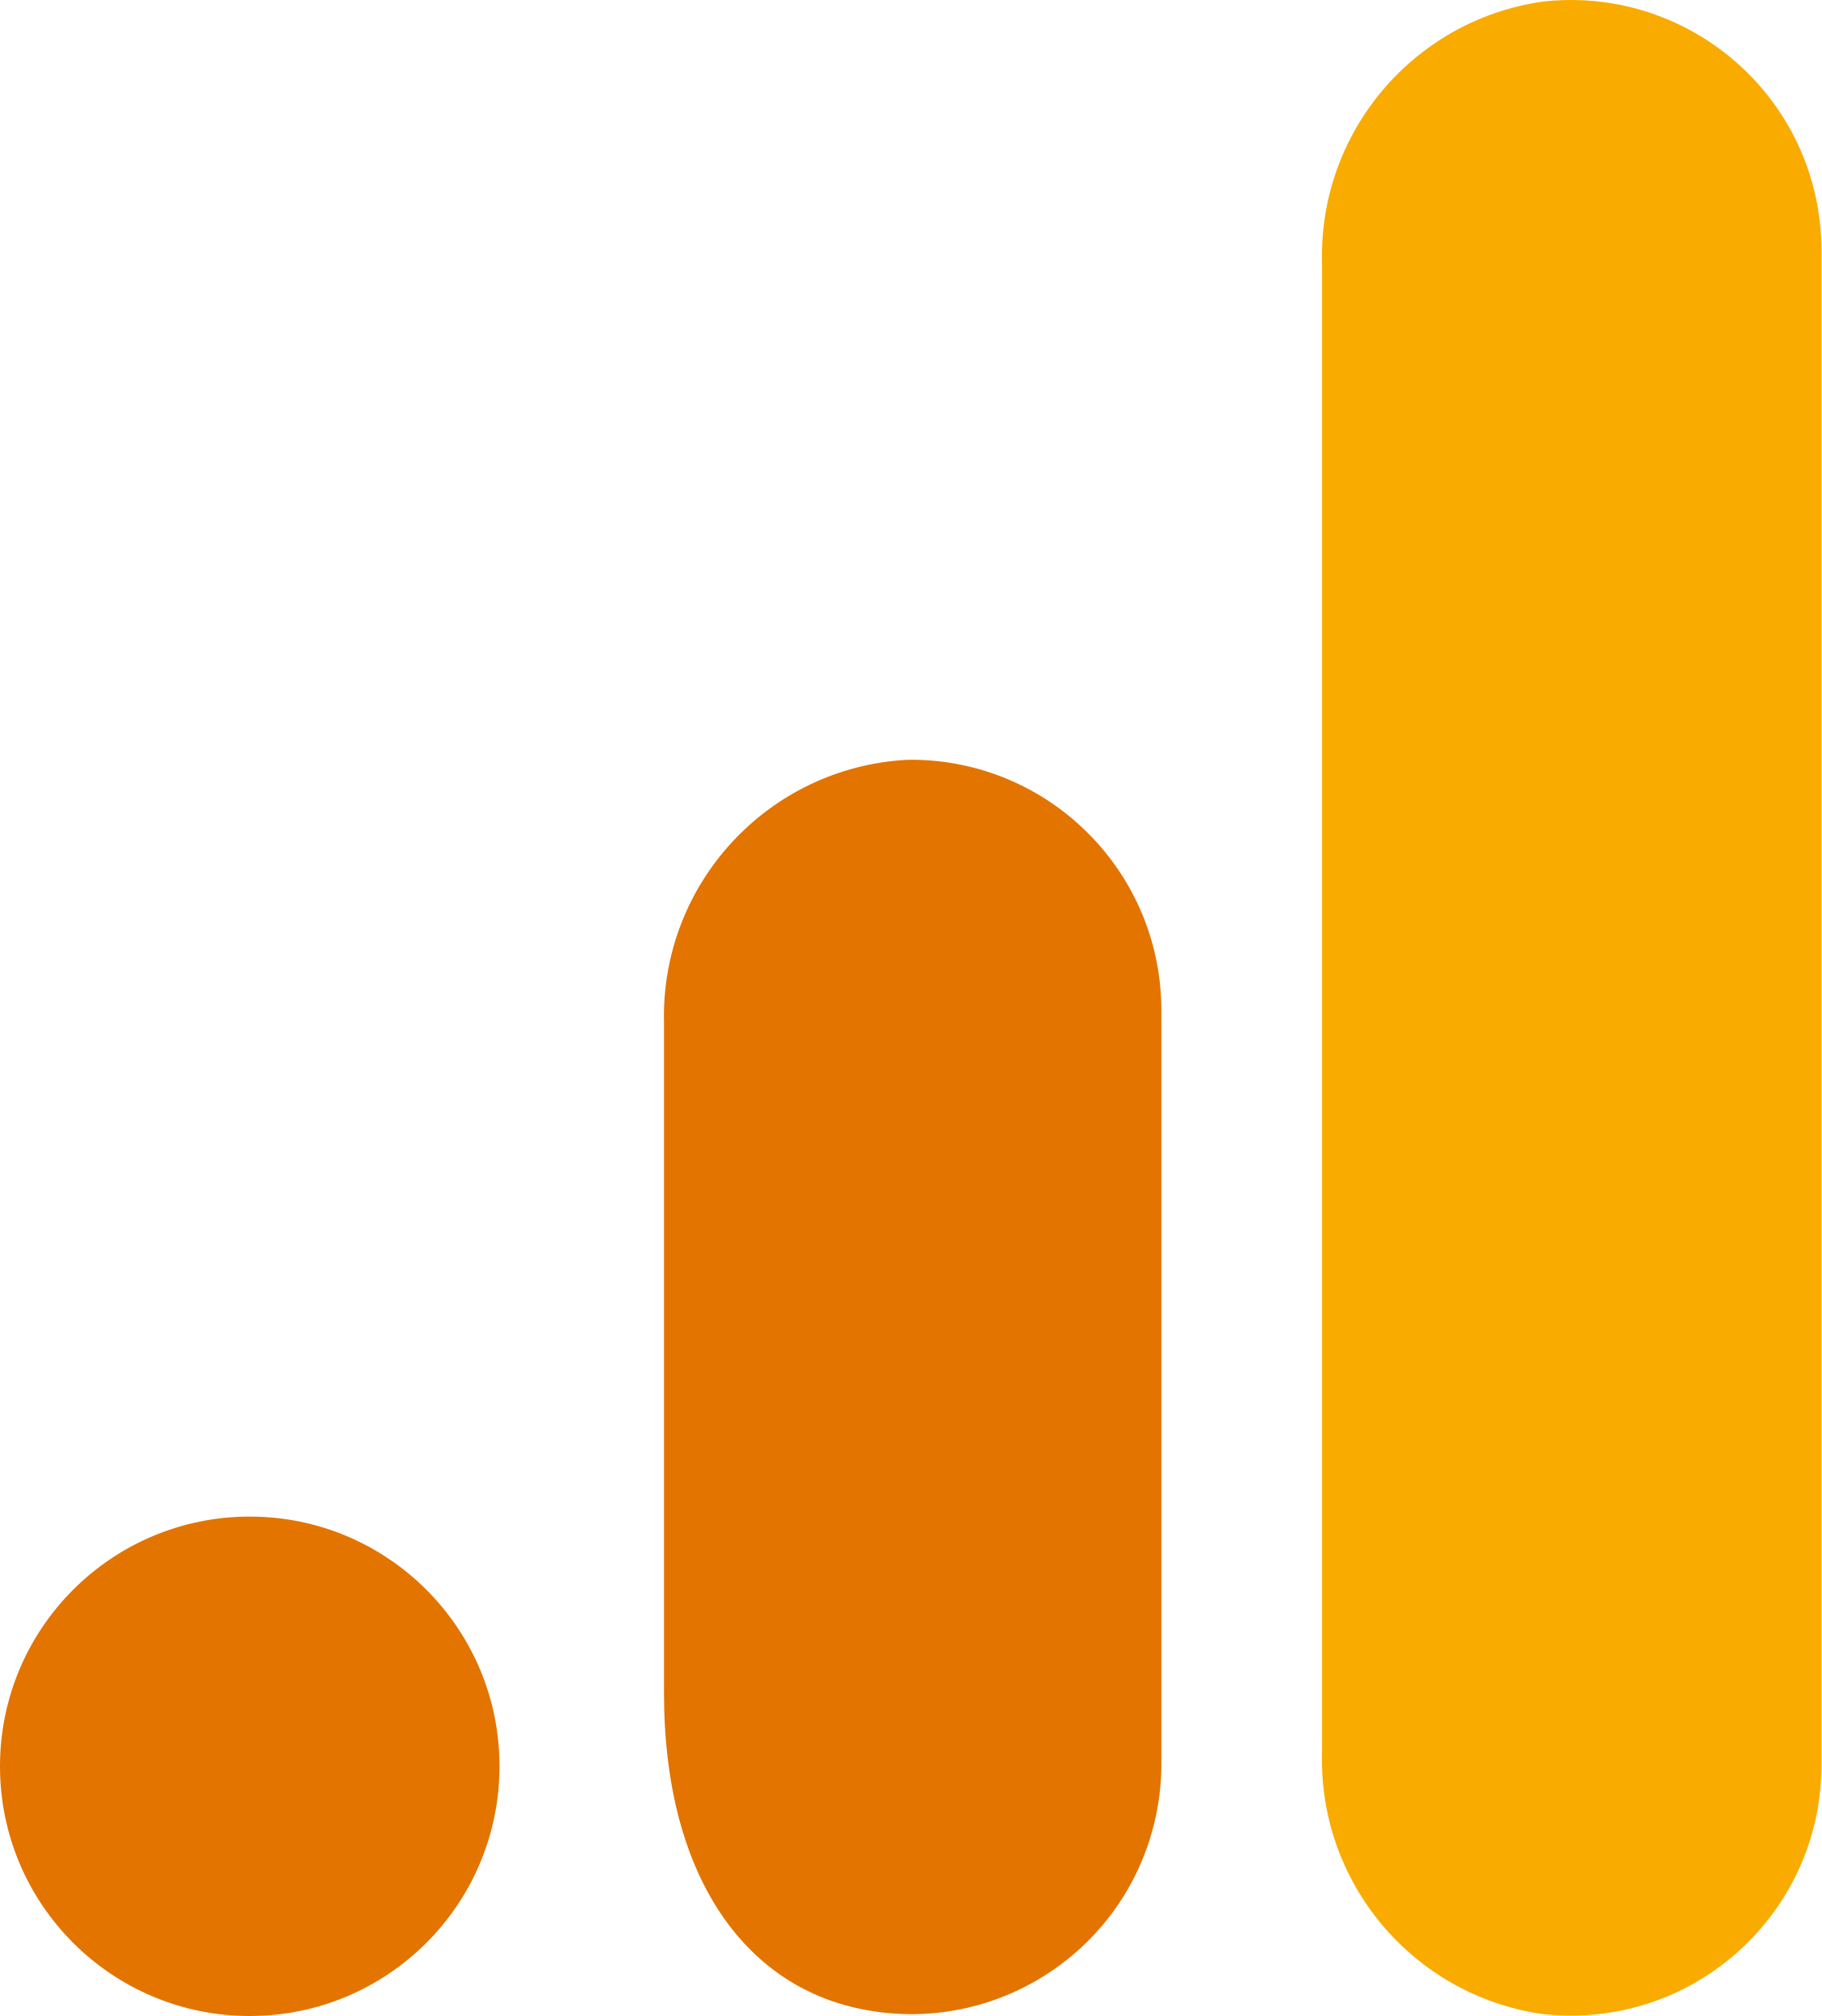
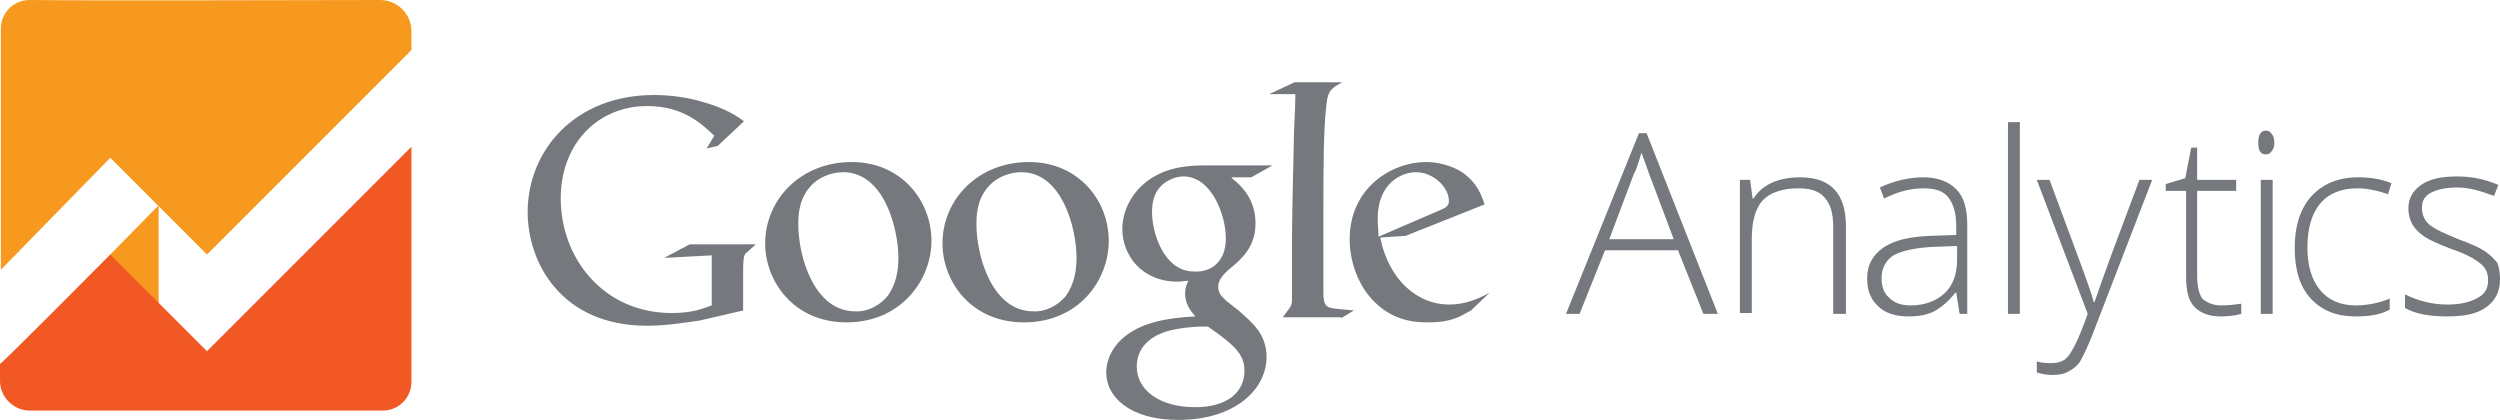
- <svg xmlns="http://www.w3.org/2000/svg" version="1.1" id="Layer_1" x="0px" y="0px" viewBox="0 0 2195.9 2430.9" style="enable-background:new 0 0 2195.9 2430.9;" xml:space="preserve">
-   <style type="text/css">
- 	.st0{fill:#F9AB00;}
- 	.st1{fill:#E37400;}
- </style>
+ <svg xmlns="http://www.w3.org/2000/svg" id="Layer_1" viewBox="-256.3 274.4 294.7 49.5">
+   <style>.st0{fill:#75787d}.st1{fill:#f7991f}.st2{fill:#f15823}</style>
+   <path class="st0" d="M-82.9 311c-.4.2-.9.5-1.3.7-1.3.6-2.6.7-3.8.7-1.3 0-3.2-.1-5.2-1.5-2.8-2-4-5.4-4-8.3 0-6.1 5-9.1 9-9.1 1.4 0 2.9.4 4.1 1.1 2 1.3 2.5 3 2.8 3.9l-9.3 3.7-3 .2c1 5 4.4 7.9 8.1 7.9 2 0 3.5-.7 4.8-1.4l-2.2 2.1zm-3.7-11.8c.7-.3 1.1-.5 1.1-1.1 0-1.6-1.8-3.4-3.9-3.4-1.6 0-4.5 1.2-4.5 5.5 0 .7.1 1.4.1 2.1l7.2-3.1zm-11.6 12.7l1.5-.9c-.7-.1-1.3-.1-2-.2-1.3-.1-1.6-.4-1.6-1.9v-9.1c0-5.6 0-10.4.4-13.4.2-1.4.6-1.6 1.8-2.3h-5.6l-3 1.4h3.1c0 1.8-.2 4.3-.2 6.3-.1 4.1-.2 8.5-.2 11.5v6.4c0 .8-.2.9-1.1 2.1h6.9v.1zm-12.9-16.5c.9.7 2.8 2.3 2.8 5.3 0 2.9-1.7 4.3-3.3 5.6-.5.5-1.1 1.1-1.1 1.9 0 .9.6 1.3 1 1.7l1.4 1.1c1.7 1.5 3.3 2.8 3.3 5.5 0 3.7-3.6 7.4-10.4 7.4-5.7 0-8.5-2.7-8.5-5.6 0-1.4.7-3.4 3-4.8 2.4-1.5 5.8-1.7 7.5-1.8-.6-.7-1.2-1.5-1.2-2.7 0-.7.2-1.1.4-1.5-.4 0-.9.1-1.3.1-4.2 0-6.5-3.1-6.5-6.2 0-1.8.8-3.8 2.5-5.3 2.2-1.9 4.9-2.2 7.1-2.2h8.1l-2.5 1.4h-2.3v.1zm-2.8 17.5h-.9c-.4 0-2.5.1-4.1.6-.9.3-3.4 1.3-3.4 4.1s2.7 4.8 6.9 4.8c3.8 0 5.8-1.8 5.8-4.3 0-2-1.3-3.1-4.3-5.2zm1.1-7.5c.9-.9 1-2.2 1-2.9 0-2.8-1.7-7.3-5-7.3-1 0-2.1.5-2.8 1.3s-.9 1.9-.9 2.9c0 2.6 1.5 7 4.9 7 1.1.1 2.2-.3 2.8-1zm-22.8 7c-6.3 0-9.6-4.9-9.6-9.3 0-5.2 4.2-9.6 10.2-9.6 5.8 0 9.4 4.5 9.4 9.3 0 4.6-3.5 9.6-10 9.6zm5-3.2c.9-1.3 1.2-2.8 1.2-4.4 0-3.5-1.7-10.1-6.5-10.1-1.3 0-2.6.5-3.5 1.3-1.5 1.4-1.8 3.1-1.8 4.8 0 3.9 1.9 10.3 6.7 10.3 1.4.1 3-.7 3.9-1.9zm-25.9 3.2c-6.3 0-9.6-4.9-9.6-9.3 0-5.2 4.2-9.6 10.2-9.6 5.8 0 9.4 4.5 9.4 9.3 0 4.6-3.6 9.6-10 9.6zm4.9-3.2c.9-1.3 1.2-2.8 1.2-4.4 0-3.5-1.7-10.1-6.5-10.1-1.3 0-2.6.5-3.5 1.3-1.5 1.4-1.8 3.1-1.8 4.8 0 3.9 1.9 10.3 6.7 10.3 1.4.1 3-.7 3.9-1.9zm-17.1 1.8v-4.5c0-.4 0-1.4.1-1.8.1-.3.1-.4.4-.6l1-.9h-7.8l-3 1.6 5.6-.3v5.9c-1.1.4-2.3.9-4.7.9-8.1 0-13.1-6.5-13.1-13.5 0-6.5 4.4-10.9 10.2-10.9 4.4 0 6.6 2.3 7.9 3.5l-.9 1.5 1.3-.3 3.1-2.9c-.8-.6-2.1-1.5-4.9-2.3-1.7-.5-3.7-.8-5.7-.8-9.4 0-14.9 6.6-14.9 13.8 0 5.9 3.9 13.4 14.1 13.4 2 0 4-.3 6.1-.6l5.2-1.2z" />
+   <path class="st1" d="M-256.2 277.8v28.4l12.9-13.2 11.4 11.4 24.1-24.1v-2.2c0-2.1-1.7-3.7-3.7-3.7-9.1 0-32.5.1-41.3 0-1.9 0-3.4 1.5-3.4 3.4z" />
+   <path class="st1" d="M-237.6 298.6l-5.8 5.9 5.8 5.9z" />
+   <path class="st2" d="M-256.3 317.3v2c0 1.9 1.6 3.5 3.5 3.5h41.6c1.9 0 3.4-1.5 3.4-3.4v-27.7l-24.1 24.1-11.4-11.4s-12.9 13-13 12.9z" />
  <g>
-     <path class="st0" d="M2195.9,2126.7c0.9,166.9-133.7,302.8-300.5,303.7c-12.4,0.1-24.9-0.6-37.2-2.1   c-154.8-22.9-268.2-157.6-264.4-314V316.1c-3.7-156.6,110-291.3,264.9-314c165.7-19.4,315.8,99.2,335.2,264.9   c1.4,12.2,2.1,24.4,2,36.7L2195.9,2126.7z" />
-     <path class="st1" d="M301.1,1828.7c166.3,0,301.1,134.8,301.1,301.1c0,166.3-134.8,301.1-301.1,301.1   C134.8,2430.9,0,2296.1,0,2129.8C0,1963.5,134.8,1828.7,301.1,1828.7z M1093.3,916.2c-167.1,9.2-296.7,149.3-292.8,316.6v808.7   c0,219.5,96.6,352.7,238.1,381.1c163.3,33.1,322.4-72.4,355.5-235.7c4.1-20,6.1-40.3,6-60.7v-907.4   c0.3-166.9-134.7-302.4-301.6-302.7C1096.8,916.1,1095,916.1,1093.3,916.2z" />
+     <path class="st0" d="M-58.5 303.9h-8.6l-3 7.5h-1.6l8.6-21.3h.9l8.4 21.3h-1.7l-3-7.5zm-8.1-1.3h7.6l-2.9-7.7c-.2-.6-.5-1.4-.9-2.5-.3.9-.5 1.8-.9 2.5l-2.9 7.7zM-40.2 311.4v-10.2c0-1.6-.3-2.7-1-3.5-.7-.8-1.7-1.1-3.1-1.1-1.9 0-3.3.5-4.2 1.4-.9 1-1.3 2.5-1.3 4.6v8.7h-1.4v-15.7h1.2l.3 2.2h.1c1-1.6 2.9-2.5 5.5-2.5 3.6 0 5.4 1.9 5.4 5.8v10.3h-1.5zM-25.3 311.4l-.4-2.5h-.1c-.8 1-1.6 1.7-2.5 2.2-.8.4-1.8.6-3 .6-1.6 0-2.8-.4-3.6-1.2-.9-.8-1.3-1.9-1.3-3.3 0-1.5.6-2.7 1.9-3.6 1.3-.9 3.1-1.3 5.6-1.4l3-.1v-1c0-1.5-.3-2.6-.9-3.4-.6-.8-1.6-1.1-3-1.1-1.5 0-3 .4-4.6 1.2l-.5-1.3c1.7-.8 3.5-1.2 5.1-1.2 1.7 0 3 .5 3.9 1.4.9.9 1.3 2.3 1.3 4.2v10.5h-.9zm-5.8-1c1.7 0 3-.5 4-1.4s1.5-2.3 1.5-4v-1.6l-2.8.1c-2.2.1-3.8.5-4.7 1-.9.6-1.4 1.5-1.4 2.7 0 1 .3 1.8.9 2.3.6.6 1.4.9 2.5.9zM-18.2 311.4h-1.4v-22.6h1.4v22.6zM-16.2 295.6h1.5l3.3 8.9c1 2.7 1.7 4.6 1.9 5.5h.1c.4-1.2 1.1-3.1 2-5.6l3.3-8.8h1.5L-9.7 314c-.6 1.5-1.1 2.5-1.4 3s-.8.9-1.4 1.2c-.5.3-1.1.4-1.9.4-.6 0-1.2-.1-1.8-.3V317c.6.2 1.2.2 1.8.2.5 0 .9-.1 1.3-.3.4-.2.7-.6 1-1.1s.7-1.3 1.1-2.3.7-1.8.8-2.1l-6-15.8zM5.5 310.4c.9 0 1.7-.1 2.4-.2v1.2c-.7.2-1.5.3-2.4.3-1.4 0-2.4-.4-3.1-1.1-.7-.7-1-1.9-1-3.5v-10.2H-1v-.8l2.3-.7.7-3.6h.7v3.8h4.6v1.3H2.7v10c0 1.2.2 2.1.6 2.7.6.5 1.3.8 2.2.8zM9.9 291.2c0-.9.3-1.4.9-1.4.3 0 .5.1.7.4.2.2.3.6.3 1s-.1.8-.3 1c-.2.3-.4.4-.7.4-.6 0-.9-.4-.9-1.4zm1.7 20.2h-1.4v-15.8h1.4v15.8zM21.4 311.7c-2.3 0-4-.7-5.3-2.1s-1.9-3.4-1.9-6 .7-4.7 2-6.1 3.1-2.2 5.5-2.2c1.4 0 2.7.2 3.9.7l-.4 1.3c-1.4-.5-2.6-.7-3.6-.7-1.9 0-3.4.6-4.4 1.8-1 1.2-1.5 2.9-1.5 5.2 0 2.1.5 3.8 1.5 5 1 1.2 2.4 1.8 4.2 1.8 1.4 0 2.8-.3 4-.8v1.3c-1.1.6-2.4.8-4 .8zM38.4 307.3c0 1.4-.5 2.5-1.6 3.3-1.1.8-2.6 1.1-4.6 1.1-2.1 0-3.8-.3-5-1v-1.6c1.6.8 3.3 1.2 5 1.2 1.6 0 2.7-.3 3.6-.8s1.2-1.2 1.2-2.1c0-.8-.3-1.5-1-2-.6-.5-1.7-1.1-3.2-1.6-1.6-.6-2.7-1.1-3.3-1.5-.6-.4-1.1-.9-1.4-1.4s-.5-1.2-.5-1.9c0-1.2.5-2.1 1.5-2.8 1-.7 2.4-1 4.2-1 1.7 0 3.3.3 4.9 1l-.5 1.3c-1.6-.6-3-1-4.3-1s-2.3.2-3.1.6c-.8.4-1.1 1-1.1 1.8s.3 1.5.9 2 1.7 1 3.4 1.7c1.4.5 2.5 1 3.1 1.4s1.1.9 1.5 1.4c.2.6.3 1.2.3 1.9z" />
  </g>
</svg>
